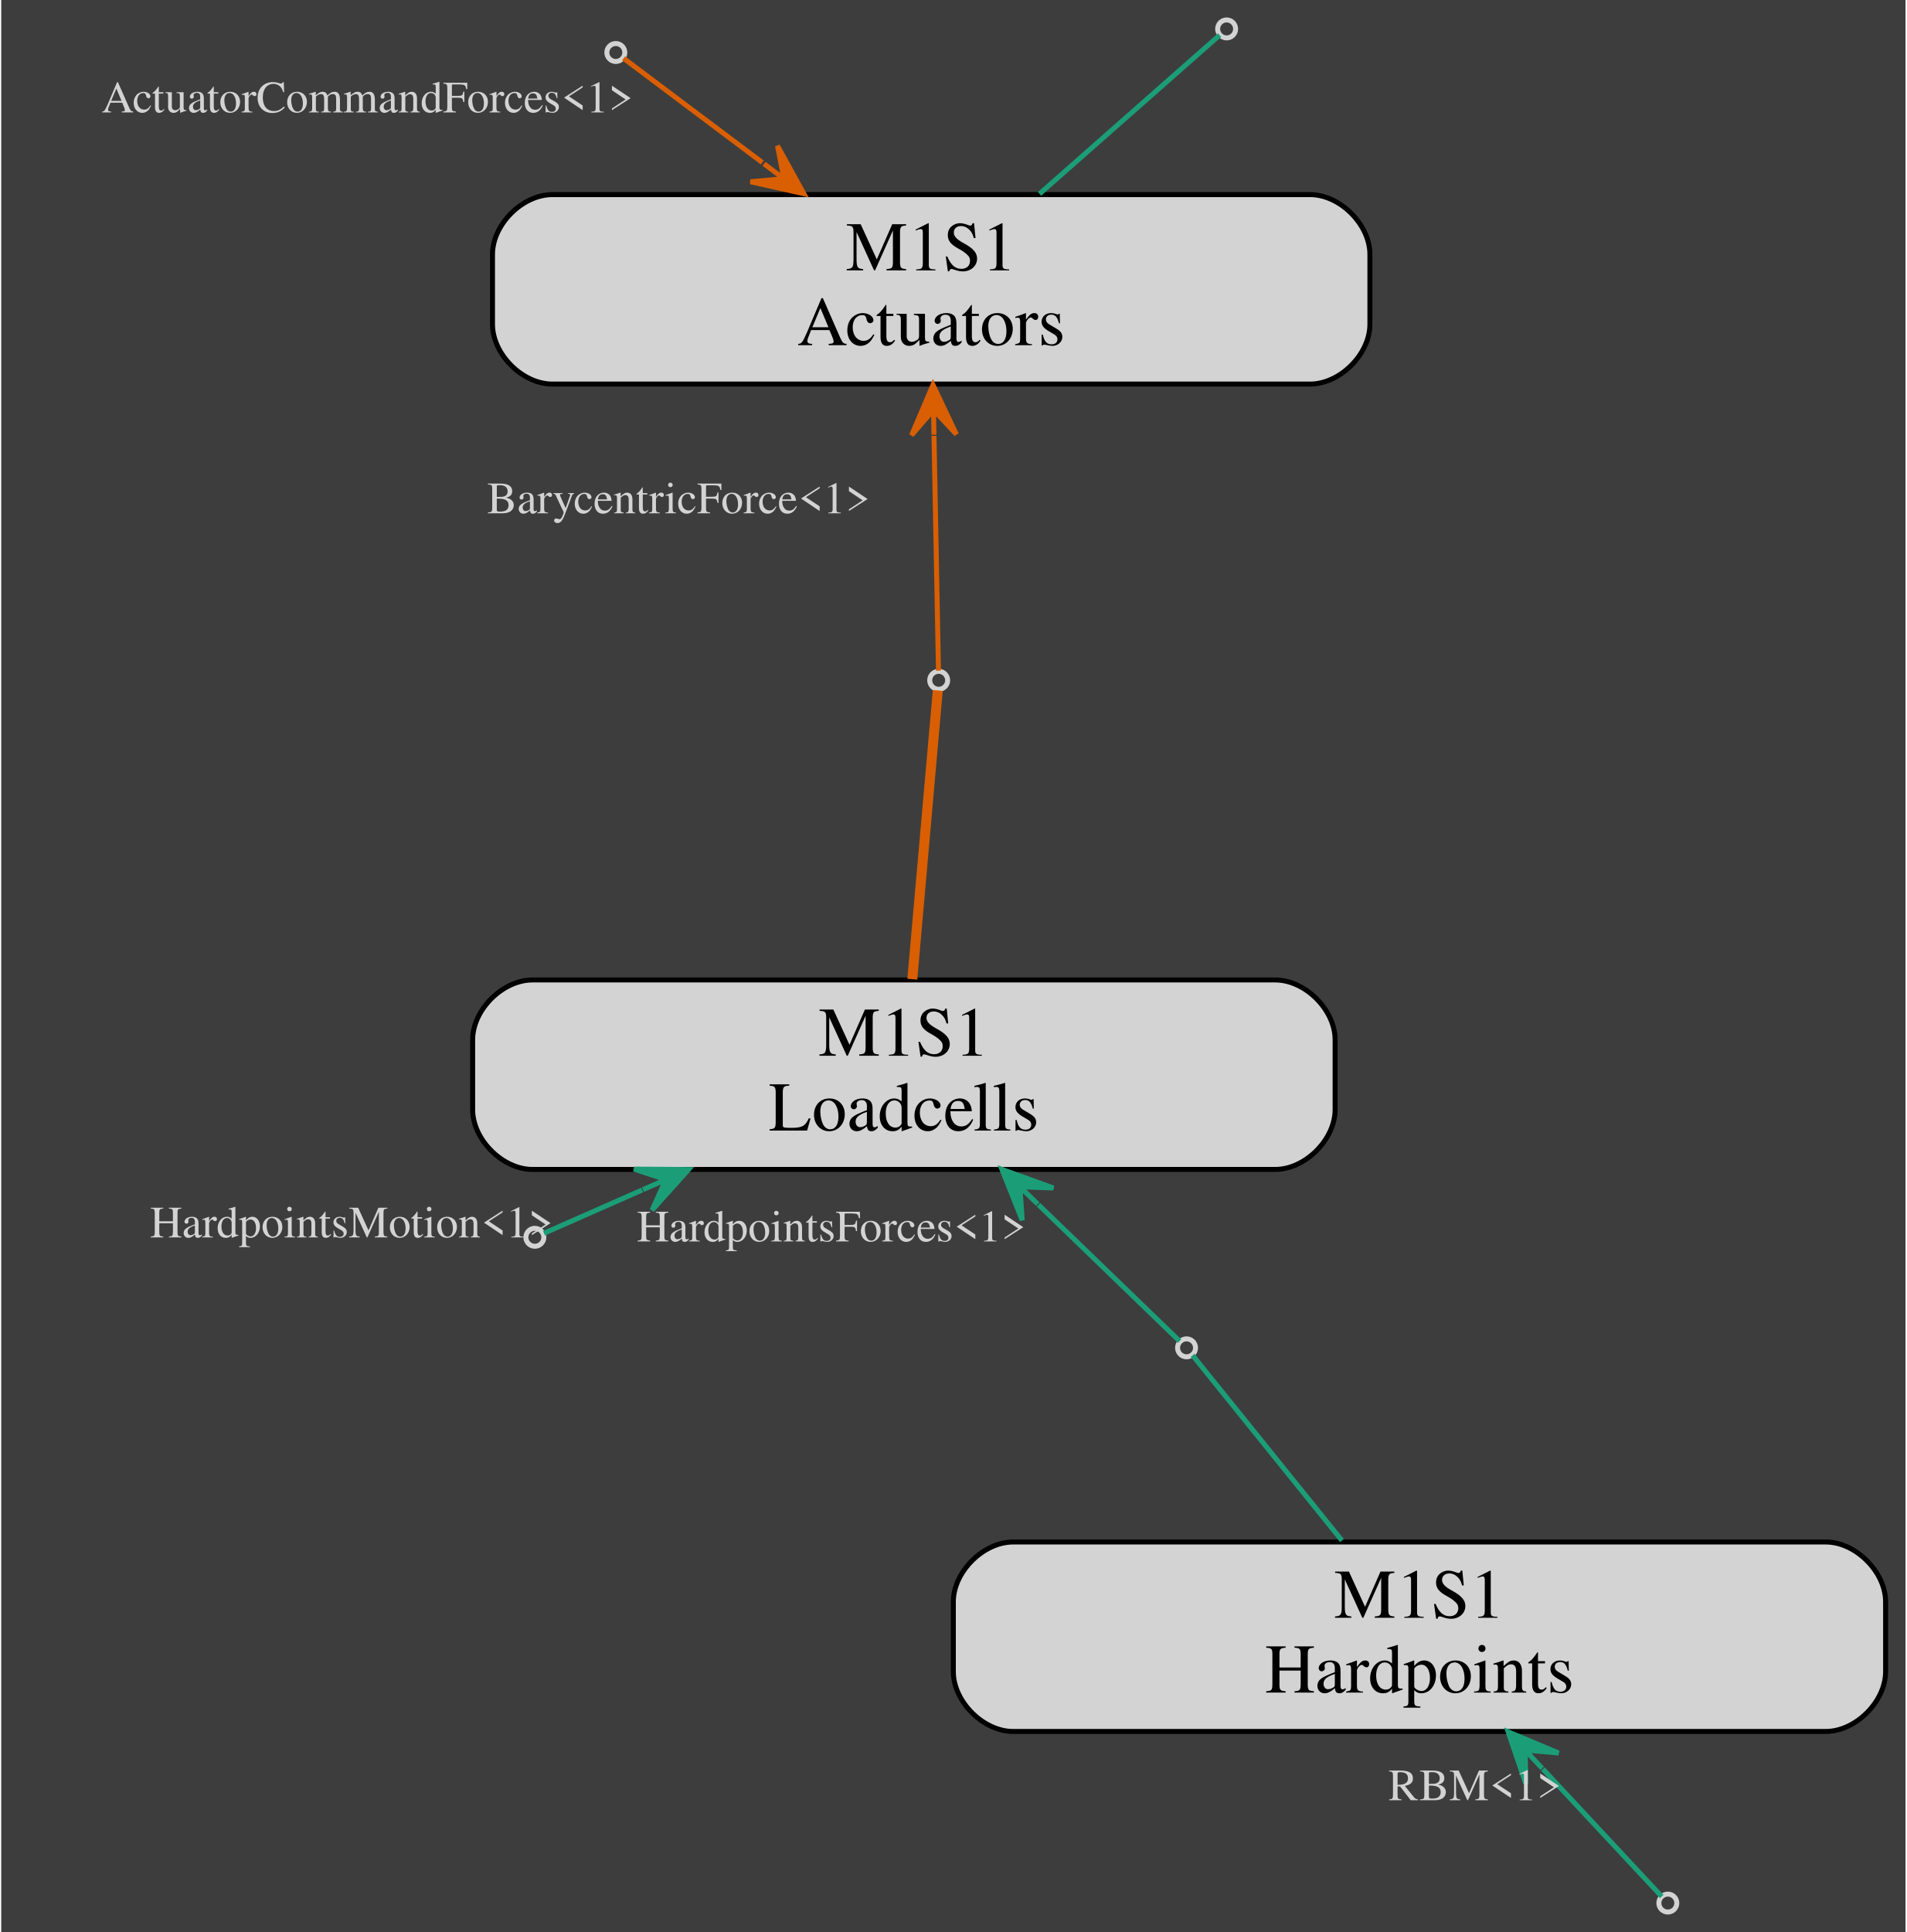
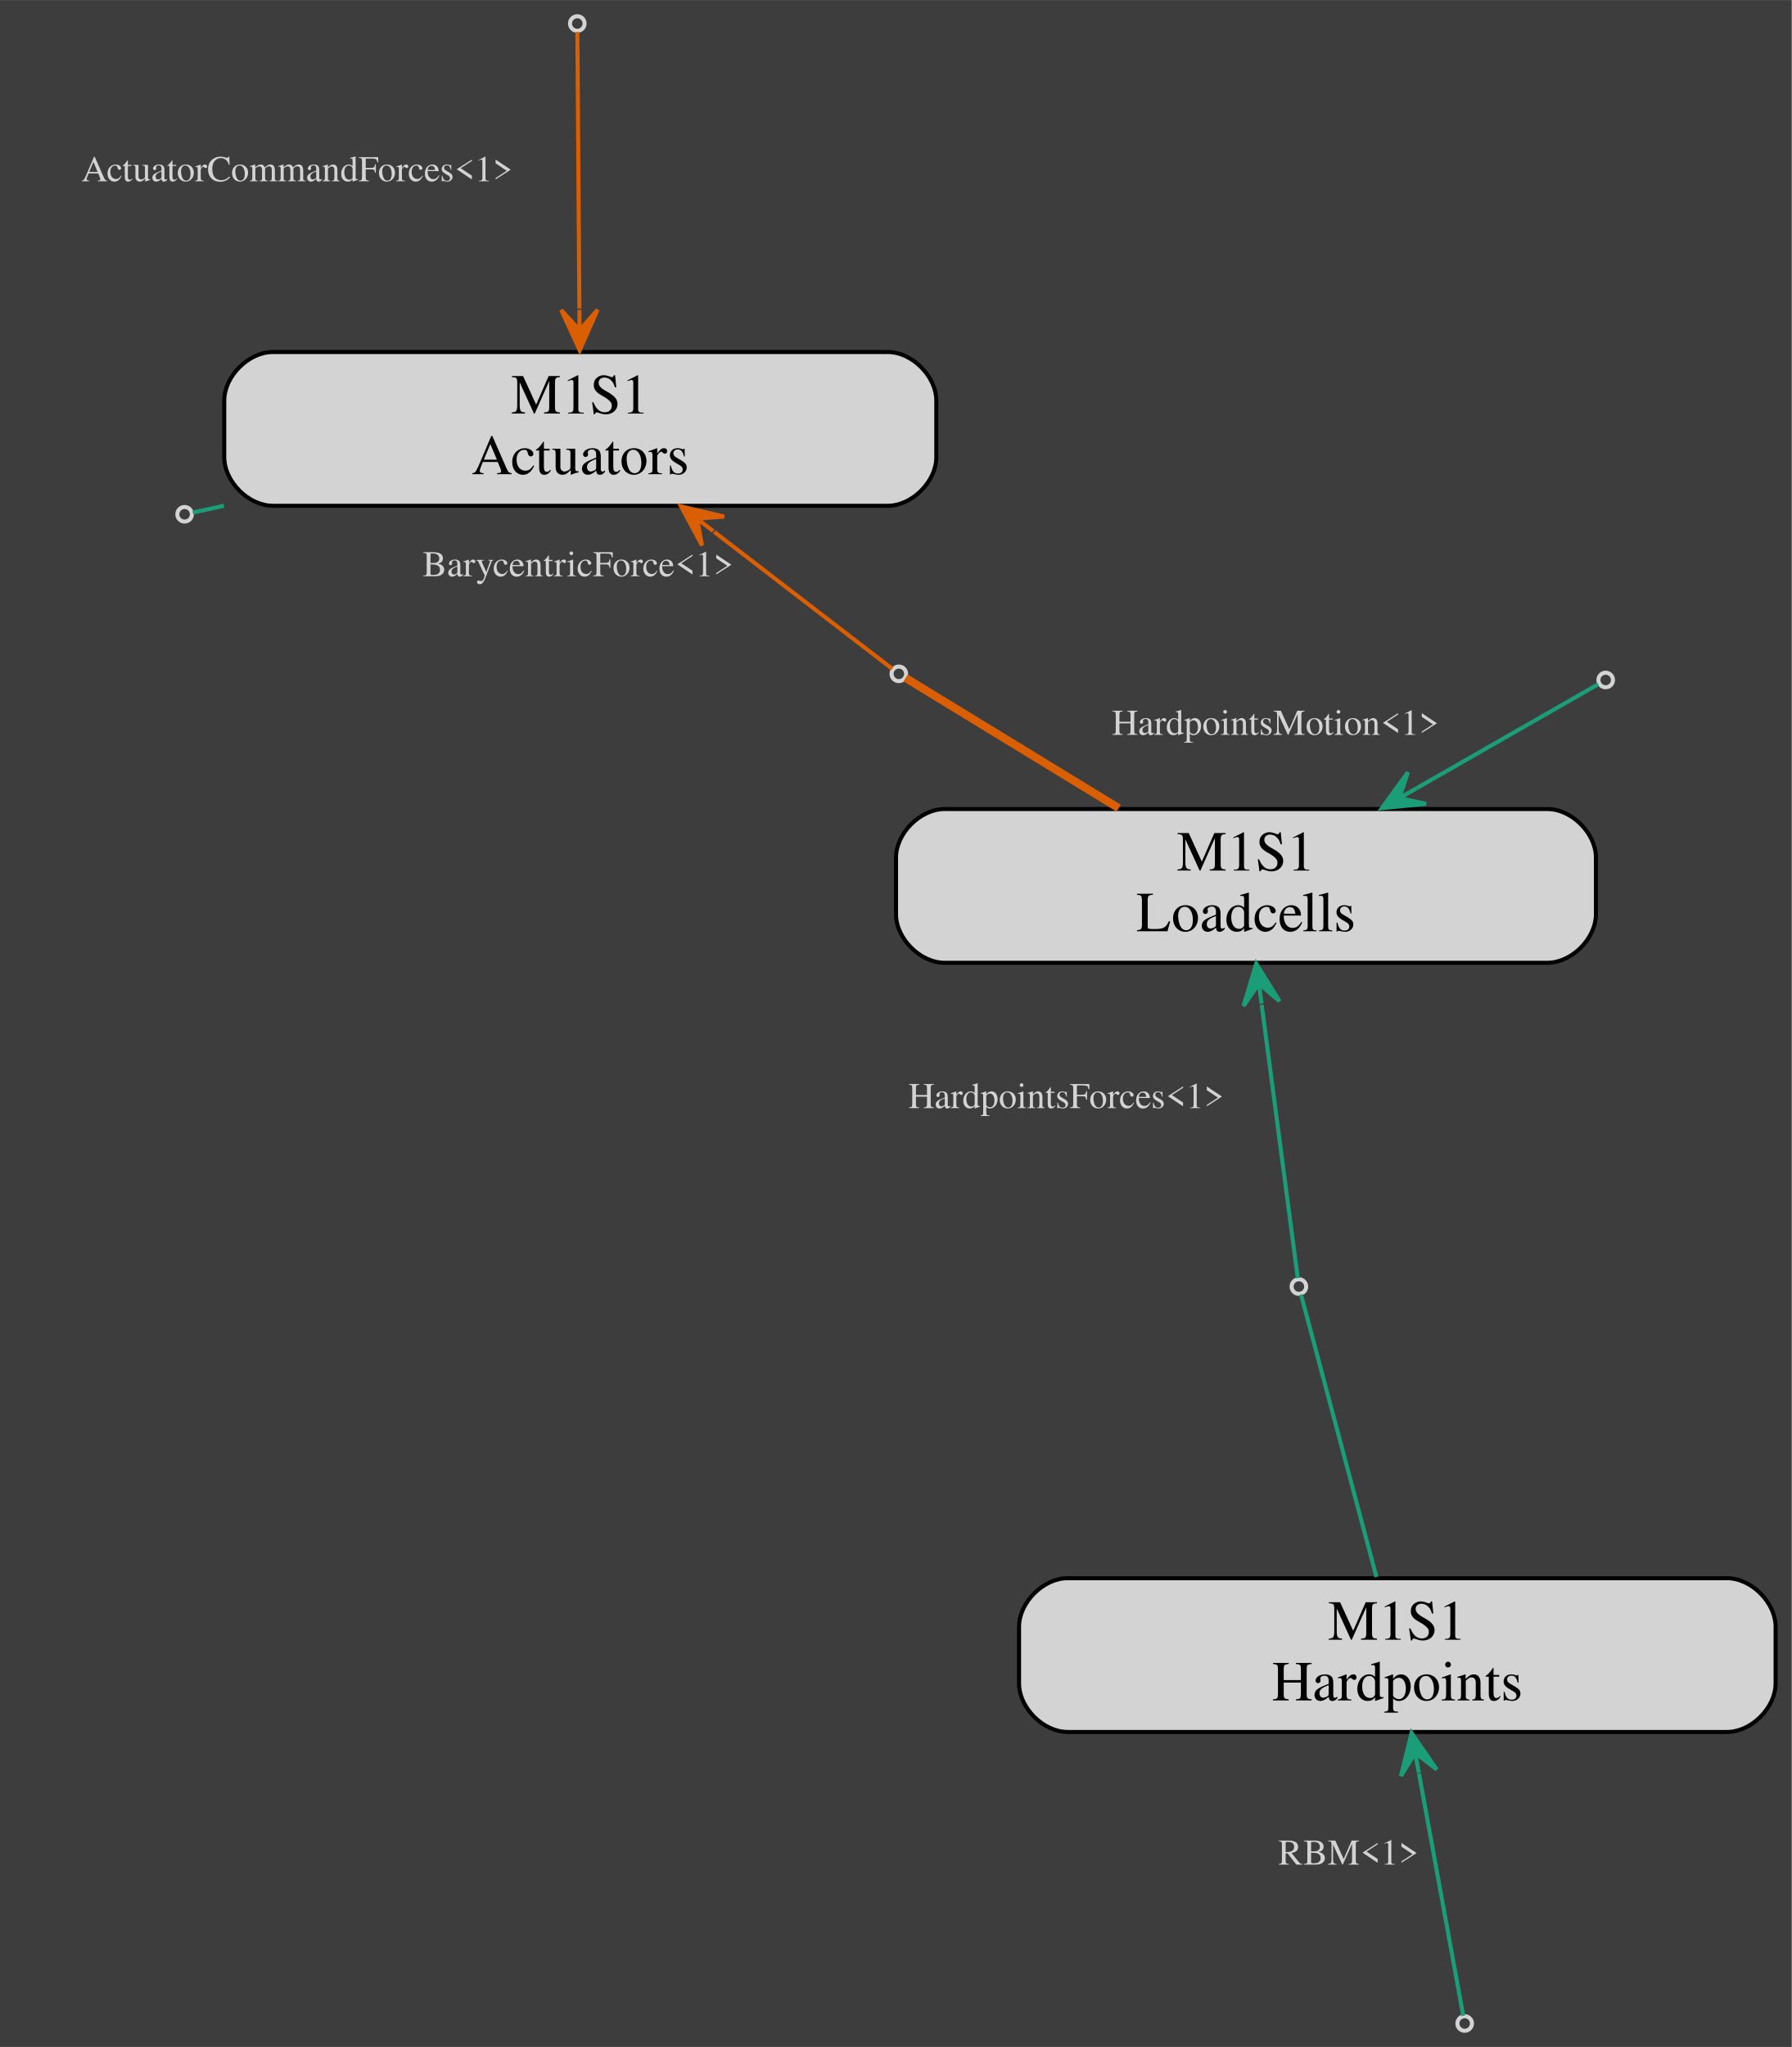
- <svg xmlns="http://www.w3.org/2000/svg" width="382pt" height="387pt" viewBox="0.00 0.00 381.98 387.48">
-   <g id="graph0" class="graph" transform="scale(1 1) rotate(0) translate(4 383.48)">
-     <polygon fill="#3d3d3d" stroke="transparent" points="-4,4 -4,-383.48 377.98,-383.48 377.98,4 -4,4" />
+ <svg xmlns="http://www.w3.org/2000/svg" width="443pt" height="506pt" viewBox="0.00 0.00 442.88 505.84">
+   <g id="graph0" class="graph" transform="scale(1 1) rotate(0) translate(4 501.84)">
+     <polygon fill="#3d3d3d" stroke="transparent" points="-4,4 -4,-501.84 438.88,-501.84 438.88,4 -4,4" />
    <g id="node1" class="node">
-       <path fill="lightgray" stroke="black" d="M361.98,-74.22C361.98,-74.22 198.98,-74.22 198.98,-74.22 192.98,-74.22 186.98,-68.22 186.98,-62.22 186.98,-62.22 186.98,-48.22 186.98,-48.22 186.98,-42.22 192.98,-36.22 198.98,-36.22 198.98,-36.22 361.98,-36.22 361.98,-36.22 367.98,-36.22 373.98,-42.22 373.98,-48.22 373.98,-48.22 373.98,-62.22 373.98,-62.22 373.98,-68.22 367.98,-74.22 361.98,-74.22" />
-       <text text-anchor="middle" x="280.48" y="-59.02" font-family="Times,serif" font-size="14.00">M1S1</text>
-       <text text-anchor="middle" x="280.48" y="-44.02" font-family="Times,serif" font-size="14.00">                    Hardpoints</text>
+       <path fill="lightgray" stroke="black" d="M422.88,-111.84C422.88,-111.84 259.88,-111.84 259.88,-111.84 253.88,-111.84 247.88,-105.84 247.88,-99.84 247.88,-99.84 247.88,-85.84 247.88,-85.84 247.88,-79.84 253.88,-73.84 259.88,-73.84 259.88,-73.84 422.88,-73.84 422.88,-73.84 428.88,-73.84 434.88,-79.84 434.88,-85.84 434.88,-85.84 434.88,-99.84 434.88,-99.84 434.88,-105.84 428.88,-111.84 422.88,-111.84" />
+       <text text-anchor="middle" x="341.38" y="-96.64" font-family="Times,serif" font-size="14.00">M1S1</text>
+       <text text-anchor="middle" x="341.38" y="-81.64" font-family="Times,serif" font-size="14.00">                    Hardpoints</text>
    </g>
    <g id="node4" class="node">
-       <ellipse fill="#3d3d3d" stroke="lightgray" cx="233.76" cy="-113.16" rx="1.8" ry="1.8" />
+       <ellipse fill="#3d3d3d" stroke="lightgray" cx="317.05" cy="-183.91" rx="1.8" ry="1.8" />
    </g>
    <g id="edge1" class="edge">
-       <path fill="none" stroke="#1b9e77" d="M264.93,-74.51C253.46,-88.73 239.16,-106.47 234.97,-111.66" />
+       <path fill="none" stroke="#1b9e77" d="M336.22,-112.15C329.97,-135.54 319.98,-172.94 317.58,-181.92" />
    </g>
    <g id="node2" class="node">
-       <path fill="lightgray" stroke="black" d="M251.56,-186.94C251.56,-186.94 102.56,-186.94 102.56,-186.94 96.56,-186.94 90.56,-180.94 90.56,-174.94 90.56,-174.94 90.56,-160.94 90.56,-160.94 90.56,-154.94 96.56,-148.94 102.56,-148.94 102.56,-148.94 251.56,-148.94 251.56,-148.94 257.56,-148.94 263.56,-154.94 263.56,-160.94 263.56,-160.94 263.56,-174.94 263.56,-174.94 263.56,-180.94 257.56,-186.94 251.56,-186.94" />
-       <text text-anchor="middle" x="177.06" y="-171.74" font-family="Times,serif" font-size="14.00">M1S1</text>
-       <text text-anchor="middle" x="177.06" y="-156.74" font-family="Times,serif" font-size="14.00">                    Loadcells</text>
+       <path fill="lightgray" stroke="black" d="M378.47,-301.92C378.47,-301.92 229.47,-301.92 229.47,-301.92 223.47,-301.92 217.47,-295.92 217.47,-289.92 217.47,-289.92 217.47,-275.92 217.47,-275.92 217.47,-269.92 223.47,-263.92 229.47,-263.92 229.47,-263.92 378.47,-263.92 378.47,-263.92 384.47,-263.92 390.47,-269.92 390.47,-275.92 390.47,-275.92 390.47,-289.92 390.47,-289.92 390.47,-295.92 384.47,-301.92 378.47,-301.92" />
+       <text text-anchor="middle" x="303.97" y="-286.72" font-family="Times,serif" font-size="14.00">M1S1</text>
+       <text text-anchor="middle" x="303.97" y="-271.72" font-family="Times,serif" font-size="14.00">                    Loadcells</text>
    </g>
    <g id="node5" class="node">
-       <ellipse fill="#3d3d3d" stroke="lightgray" cx="184.04" cy="-247.04" rx="1.8" ry="1.8" />
+       <ellipse fill="#3d3d3d" stroke="lightgray" cx="218.17" cy="-335.33" rx="1.8" ry="1.8" />
    </g>
    <g id="edge2" class="edge">
-       <path fill="none" stroke="#d95f02" stroke-width="2" d="M178.75,-187.09C180.53,-207.21 183.16,-237.02 183.86,-245.01" />
+       <path fill="none" stroke="#d95f02" stroke-width="2" d="M272.51,-302.14C251.46,-314.99 226.46,-330.27 219.84,-334.31" />
    </g>
    <g id="node3" class="node">
-       <path fill="lightgray" stroke="black" d="M258.54,-344.45C258.54,-344.45 106.54,-344.45 106.54,-344.45 100.54,-344.45 94.54,-338.45 94.54,-332.45 94.54,-332.45 94.54,-318.45 94.54,-318.45 94.54,-312.45 100.54,-306.45 106.54,-306.45 106.54,-306.45 258.54,-306.45 258.54,-306.45 264.54,-306.45 270.54,-312.45 270.54,-318.45 270.54,-318.45 270.54,-332.45 270.54,-332.45 270.54,-338.45 264.54,-344.45 258.54,-344.45" />
-       <text text-anchor="middle" x="182.54" y="-329.25" font-family="Times,serif" font-size="14.00">M1S1</text>
-       <text text-anchor="middle" x="182.54" y="-314.25" font-family="Times,serif" font-size="14.00">                    Actuators</text>
+       <path fill="lightgray" stroke="black" d="M215.43,-414.86C215.43,-414.86 63.43,-414.86 63.43,-414.86 57.43,-414.86 51.43,-408.86 51.43,-402.86 51.43,-402.86 51.43,-388.86 51.43,-388.86 51.43,-382.86 57.43,-376.86 63.43,-376.86 63.43,-376.86 215.43,-376.86 215.43,-376.86 221.43,-376.86 227.43,-382.86 227.43,-388.86 227.43,-388.86 227.43,-402.86 227.43,-402.86 227.43,-408.86 221.43,-414.86 215.43,-414.86" />
+       <text text-anchor="middle" x="139.43" y="-399.66" font-family="Times,serif" font-size="14.00">M1S1</text>
+       <text text-anchor="middle" x="139.43" y="-384.66" font-family="Times,serif" font-size="14.00">                    Actuators</text>
    </g>
    <g id="node6" class="node">
-       <ellipse fill="#3d3d3d" stroke="lightgray" cx="241.8" cy="-377.68" rx="1.8" ry="1.8" />
+       <ellipse fill="#3d3d3d" stroke="lightgray" cx="41.63" cy="-374.76" rx="1.8" ry="1.8" />
    </g>
    <g id="edge3" class="edge">
-       <path fill="none" stroke="#1b9e77" d="M204.27,-344.6C218.54,-357.18 235.45,-372.08 240.39,-376.43" />
+       <path fill="none" stroke="#1b9e77" d="M51.36,-376.86C47.99,-376.14 45.33,-375.56 43.65,-375.2" />
    </g>
    <g id="edge5" class="edge">
-       <path fill="none" stroke="#1b9e77" d="M232.36,-114.51C228.29,-118.44 216.02,-130.3 204.06,-141.86" />
-       <polygon fill="#1b9e77" stroke="#1b9e77" points="196.73,-148.94 200.8,-138.75 200.33,-145.46 203.92,-141.99 203.92,-141.99 203.92,-141.99 200.33,-145.46 207.05,-145.22 196.73,-148.94 196.73,-148.94" />
-       <text text-anchor="middle" x="162.57" y="-134.5" font-family="Times,serif" font-size="9.00" fill="lightgray">HardpointsForces&lt;1&gt;</text>
+       <path fill="none" stroke="#1b9e77" d="M316.78,-185.98C315.64,-194.58 311.19,-228.25 307.86,-253.52" />
+       <polygon fill="#1b9e77" stroke="#1b9e77" points="306.51,-263.73 303.36,-253.23 307.16,-258.77 307.82,-253.82 307.82,-253.82 307.82,-253.82 307.16,-258.77 312.28,-254.41 306.51,-263.73 306.51,-263.73" />
+       <text text-anchor="middle" x="259.6" y="-228.01" font-family="Times,serif" font-size="9.00" fill="lightgray">HardpointsForces&lt;1&gt;</text>
    </g>
    <g id="edge8" class="edge">
-       <path fill="none" stroke="#d95f02" d="M184,-248.98C183.88,-255.51 183.46,-277.38 183.1,-296.07" />
-       <polygon fill="#d95f02" stroke="#d95f02" points="182.9,-306.28 178.6,-296.2 183,-301.28 183.1,-296.28 183.1,-296.28 183.1,-296.28 183,-301.28 187.6,-296.37 182.9,-306.28 182.9,-306.28" />
-       <text text-anchor="middle" x="131.95" y="-280.54" font-family="Times,serif" font-size="9.00" fill="lightgray">BarycentricForce&lt;1&gt;</text>
+       <path fill="none" stroke="#d95f02" d="M216.52,-336.59C210.74,-341.04 190.7,-356.44 172.51,-370.43" />
+       <polygon fill="#d95f02" stroke="#d95f02" points="164.33,-376.72 169.52,-367.05 168.3,-373.67 172.26,-370.62 172.26,-370.62 172.26,-370.62 168.3,-373.67 175,-374.19 164.33,-376.72 164.33,-376.72" />
+       <text text-anchor="middle" x="138.94" y="-359.44" font-family="Times,serif" font-size="9.00" fill="lightgray">BarycentricForce&lt;1&gt;</text>
    </g>
    <g id="node7" class="node">
-       <ellipse fill="#3d3d3d" stroke="lightgray" cx="330.3" cy="-1.8" rx="1.8" ry="1.8" />
+       <ellipse fill="#3d3d3d" stroke="lightgray" cx="358.03" cy="-1.8" rx="1.8" ry="1.8" />
    </g>
    <g id="edge4" class="edge">
-       <path fill="none" stroke="#1b9e77" d="M329.07,-3.12C325.61,-6.83 315.4,-17.78 305.23,-28.69" />
-       <polygon fill="#1b9e77" stroke="#1b9e77" points="298.27,-36.14 301.8,-25.76 301.68,-32.49 305.09,-28.83 305.09,-28.83 305.09,-28.83 301.68,-32.49 308.39,-31.9 298.27,-36.14 298.27,-36.14" />
-       <text text-anchor="middle" x="291.67" y="-22.43" font-family="Times,serif" font-size="9.00" fill="lightgray">RBM&lt;1&gt;</text>
+       <path fill="none" stroke="#1b9e77" d="M357.68,-3.7C356.28,-11.36 350.92,-40.66 346.73,-63.6" />
+       <polygon fill="#1b9e77" stroke="#1b9e77" points="344.9,-73.59 342.27,-62.94 345.8,-68.67 346.7,-63.75 346.7,-63.75 346.7,-63.75 345.8,-68.67 351.13,-64.56 344.9,-73.59 344.9,-73.59" />
+       <text text-anchor="middle" x="329.36" y="-41.06" font-family="Times,serif" font-size="9.00" fill="lightgray">RBM&lt;1&gt;</text>
    </g>
    <g id="node8" class="node">
-       <ellipse fill="#3d3d3d" stroke="lightgray" cx="103.04" cy="-135.33" rx="1.8" ry="1.8" />
+       <ellipse fill="#3d3d3d" stroke="lightgray" cx="392.88" cy="-333.81" rx="1.8" ry="1.8" />
    </g>
    <g id="edge6" class="edge">
-       <path fill="none" stroke="#1b9e77" d="M104.87,-136.14C108.18,-137.6 115.64,-140.88 124.57,-144.82" />
-       <polygon fill="#1b9e77" stroke="#1b9e77" points="133.88,-148.92 122.92,-149.01 129.31,-146.9 124.73,-144.89 124.73,-144.89 124.73,-144.89 129.31,-146.9 126.55,-140.77 133.88,-148.92 133.88,-148.92" />
-       <text text-anchor="middle" x="66.33" y="-135.31" font-family="Times,serif" font-size="9.00" fill="lightgray">HardpointsMotion&lt;1&gt;</text>
+       <path fill="none" stroke="#1b9e77" d="M391.02,-332.75C385.01,-329.31 365.36,-318.06 346.25,-307.12" />
+       <polygon fill="#1b9e77" stroke="#1b9e77" points="337.56,-302.14 348.47,-303.21 341.9,-304.63 346.24,-307.11 346.24,-307.11 346.24,-307.11 341.9,-304.63 344,-311.02 337.56,-302.14 337.56,-302.14" />
+       <text text-anchor="middle" x="311.32" y="-320.26" font-family="Times,serif" font-size="9.00" fill="lightgray">HardpointsMotion&lt;1&gt;</text>
    </g>
    <g id="node9" class="node">
-       <ellipse fill="#3d3d3d" stroke="lightgray" cx="119.28" cy="-372.95" rx="1.8" ry="1.8" />
+       <ellipse fill="#3d3d3d" stroke="lightgray" cx="138.69" cy="-496.04" rx="1.8" ry="1.8" />
    </g>
    <g id="edge7" class="edge">
-       <path fill="none" stroke="#d95f02" d="M120.84,-371.78C124.95,-368.69 136.59,-359.96 148.66,-350.89" />
-       <polygon fill="#d95f02" stroke="#d95f02" points="157,-344.63 151.71,-354.23 153,-347.63 149,-350.63 149,-350.63 149,-350.63 153,-347.63 146.3,-347.03 157,-344.63 157,-344.63" />
-       <text text-anchor="middle" x="69.5" y="-360.94" font-family="Times,serif" font-size="9.00" fill="lightgray">ActuatorCommandForces&lt;1&gt;</text>
+       <path fill="none" stroke="#d95f02" d="M138.71,-493.95C138.77,-485.25 139.02,-451.17 139.21,-425.61" />
+       <polygon fill="#d95f02" stroke="#d95f02" points="139.29,-415.28 143.71,-425.31 139.25,-420.28 139.21,-425.28 139.21,-425.28 139.21,-425.28 139.25,-420.28 134.71,-425.24 139.29,-415.28 139.29,-415.28" />
+       <text text-anchor="middle" x="69.5" y="-457.06" font-family="Times,serif" font-size="9.00" fill="lightgray">ActuatorCommandForces&lt;1&gt;</text>
    </g>
  </g>
</svg>
